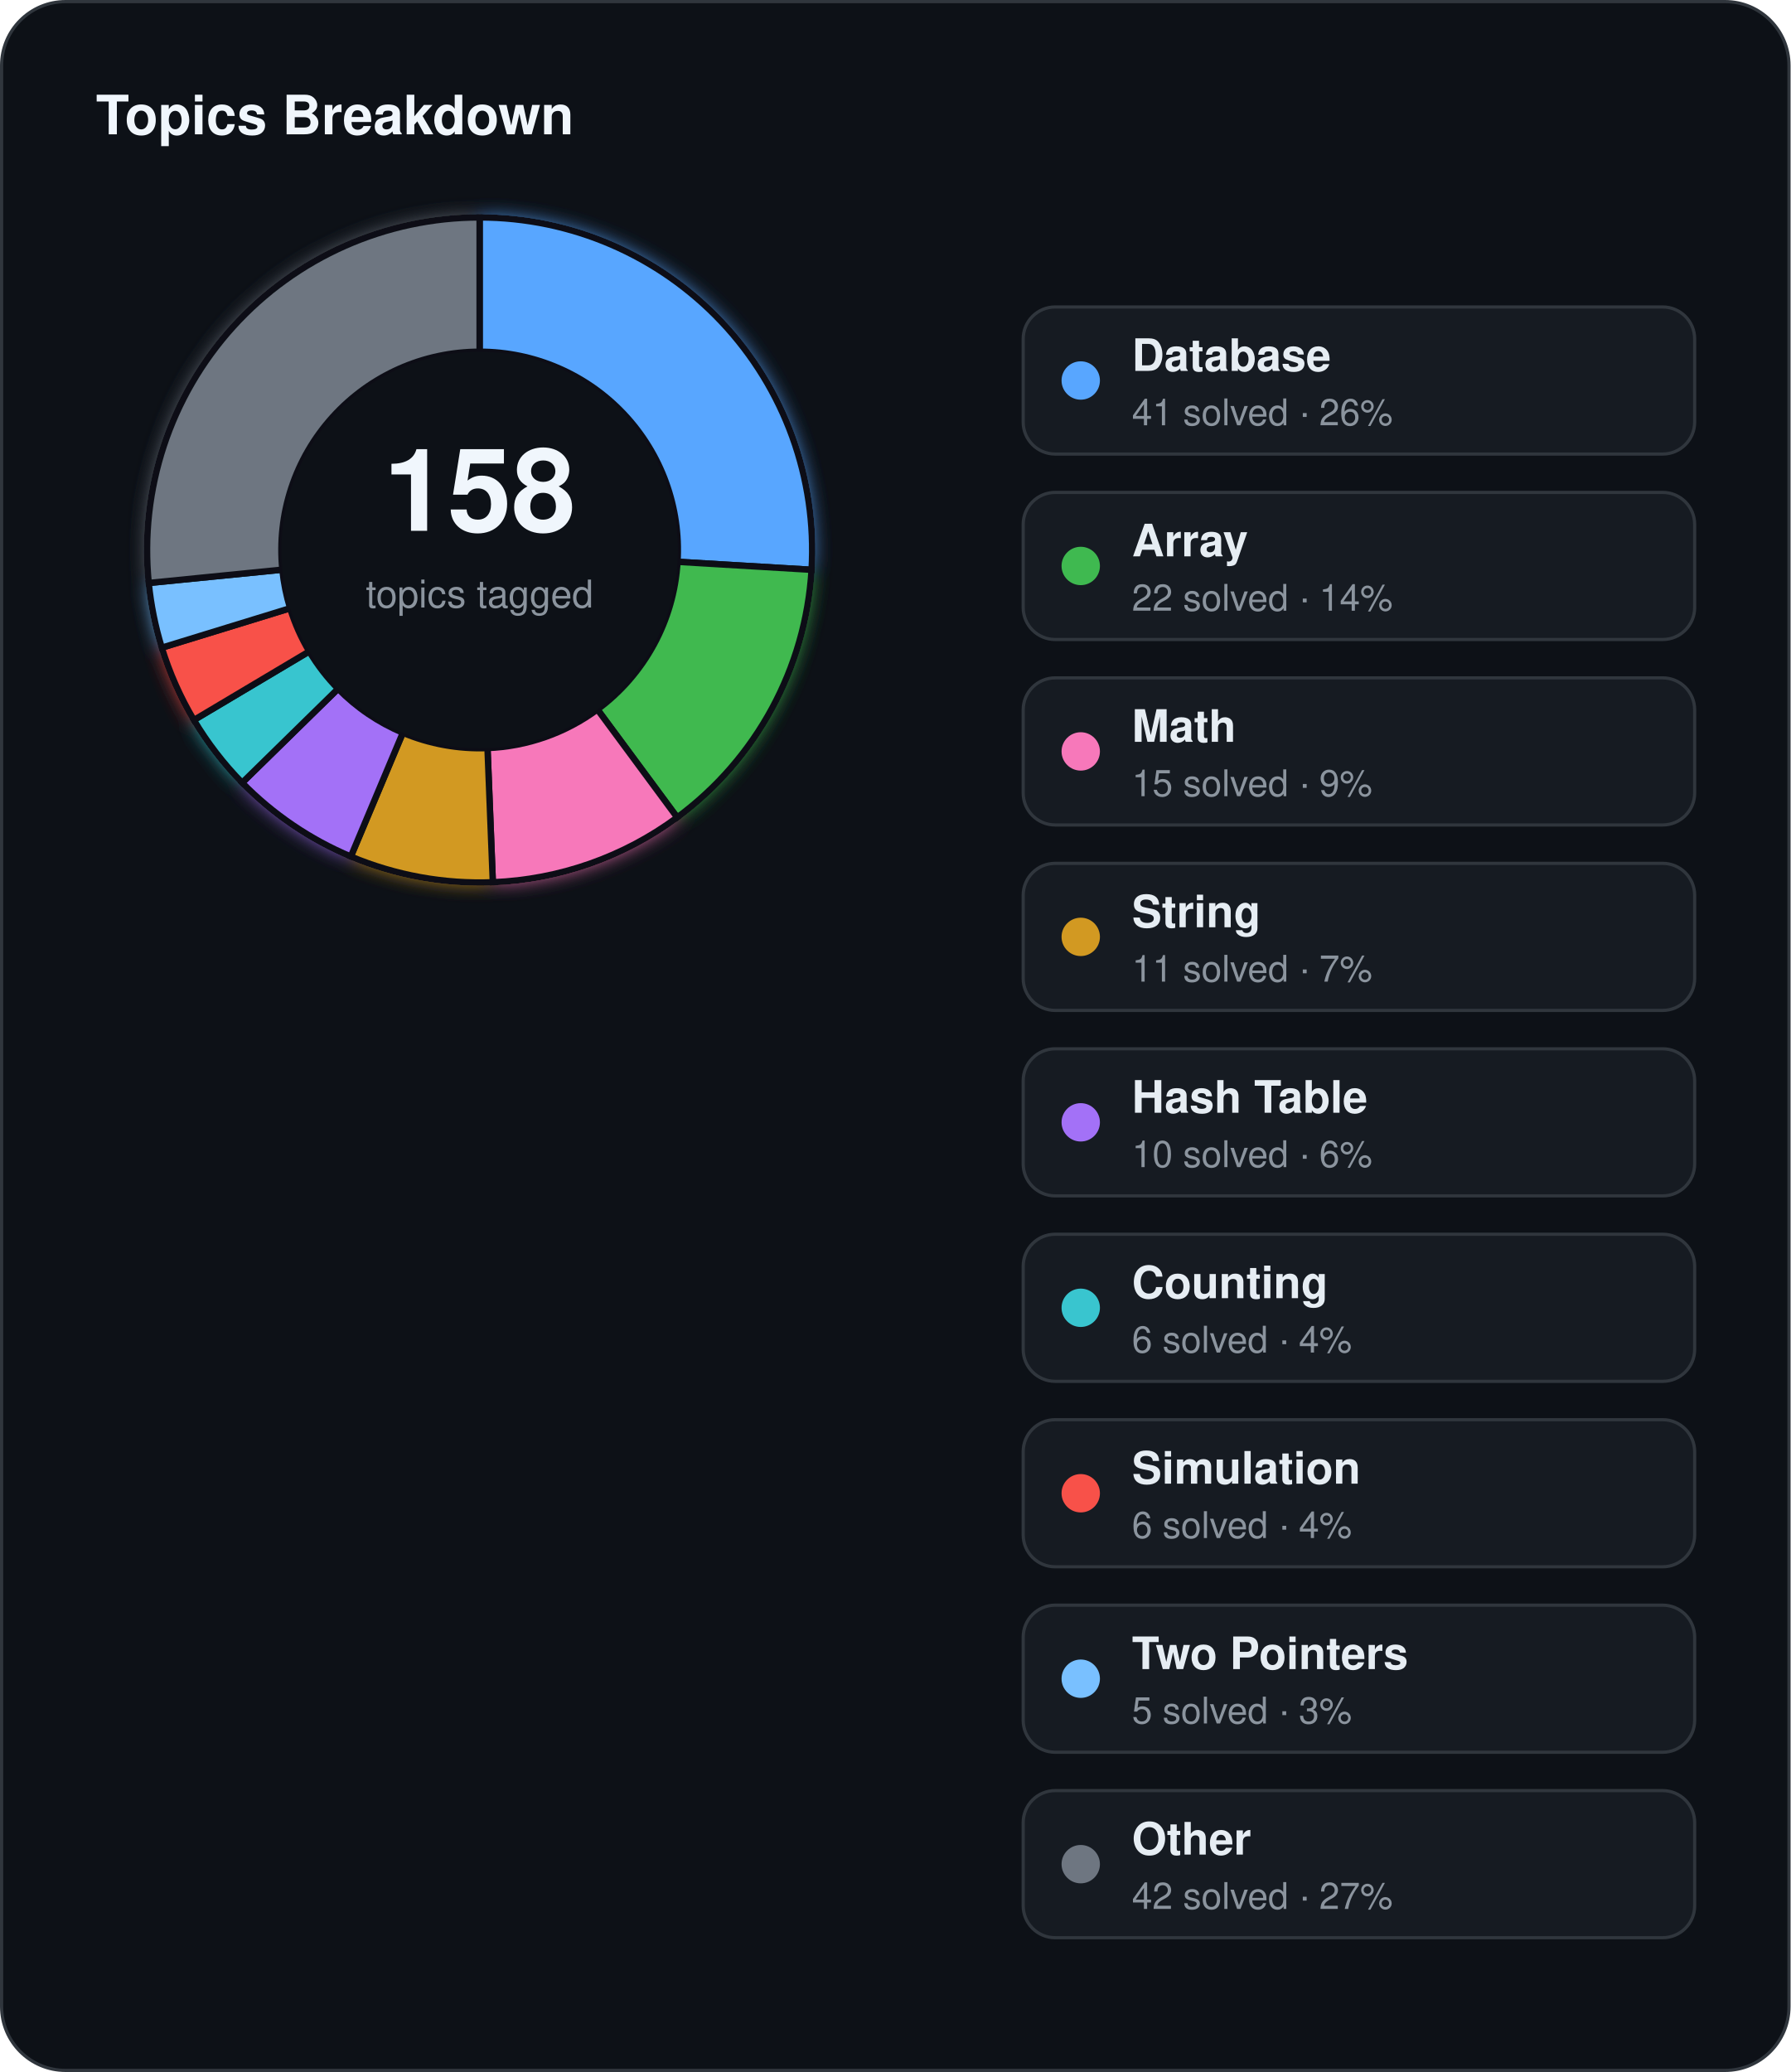
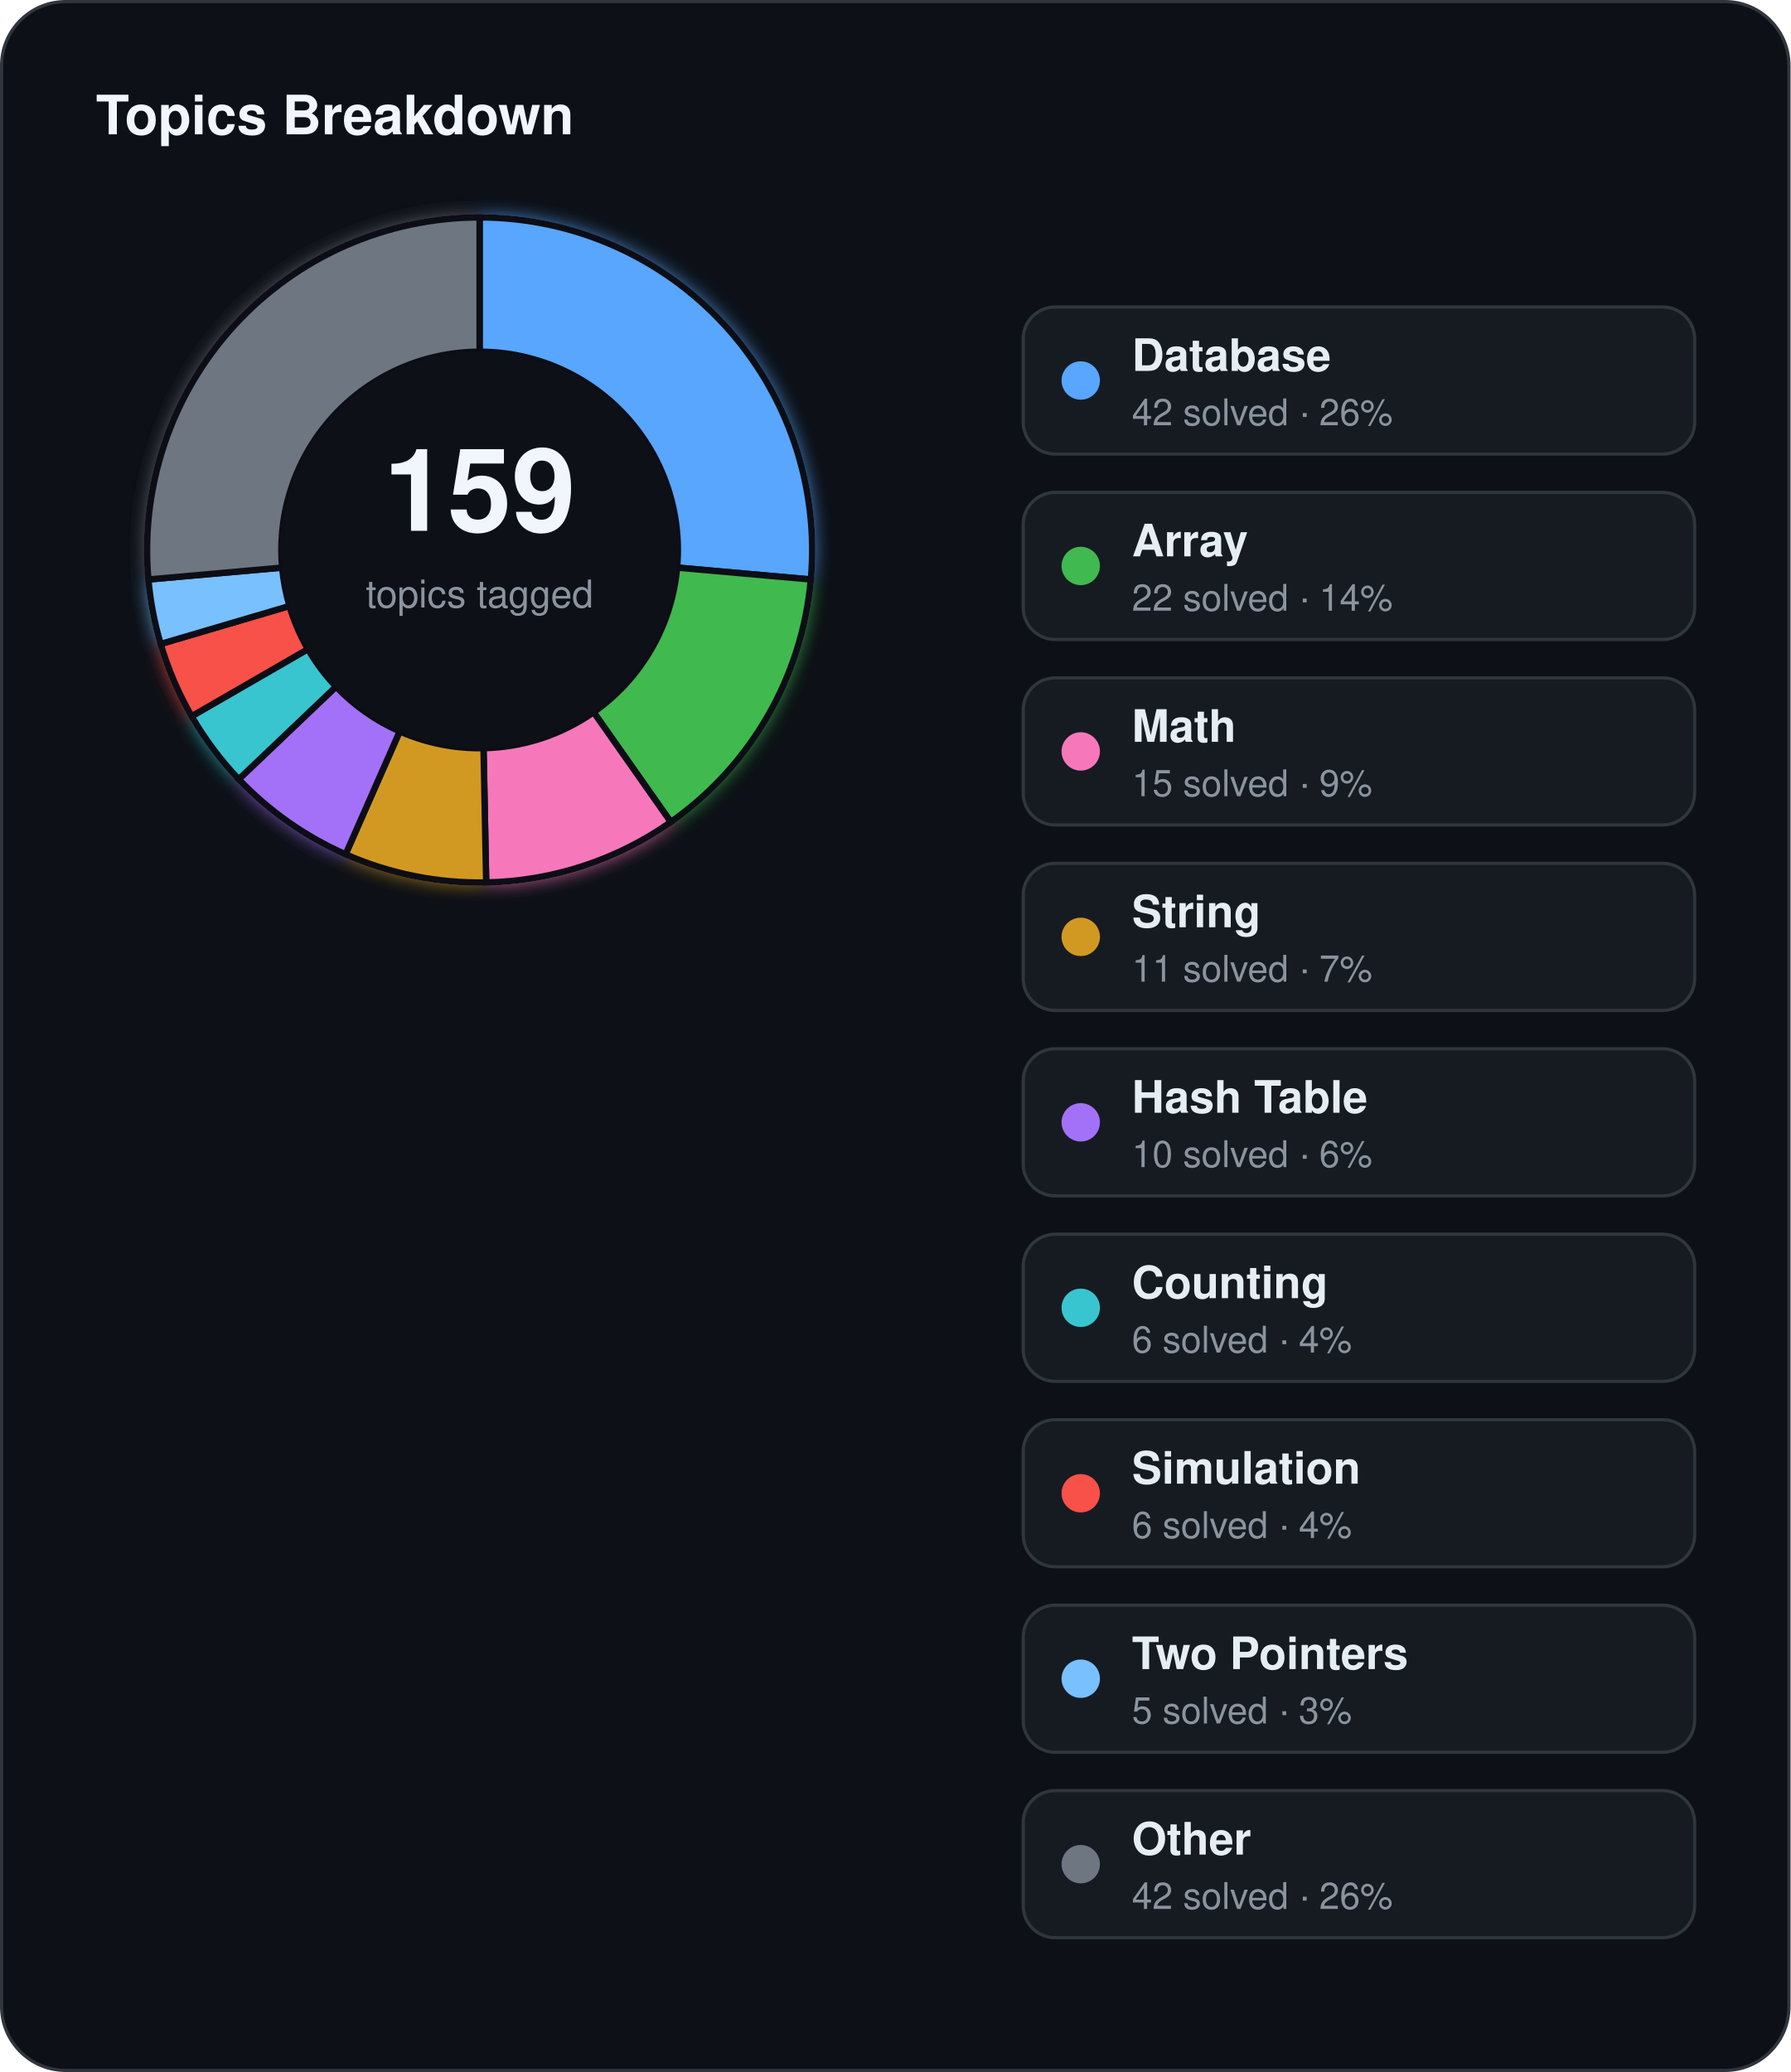
<svg xmlns="http://www.w3.org/2000/svg" width="560" height="648" viewBox="0 0 560 648">
  <defs>
    <filter id="topics-glow" x="-60%" y="-60%" width="220%" height="220%">
      <feGaussianBlur stdDeviation="3" result="blur" />
      <feMerge>
        <feMergeNode in="blur" />
        <feMergeNode in="SourceGraphic" />
      </feMerge>
    </filter>
  </defs>
  <rect x="0.5" y="0.5" width="559" height="647" rx="20" fill="#0d1117" stroke="#30363d" stroke-width="1" />
  <text x="30" y="42" fill="#f0f6fc" font-family="Segoe UI, Helvetica, Arial, sans-serif" font-size="17" font-weight="700">Topics Breakdown</text>
  <g filter="url(#topics-glow)">
-     <path d="M 150.00,68.00 A 104,104 0 0 1 253.82,178.20 L 211.89,175.70 A 62,62 0 0 0 150.00,110.00 Z" fill="#58a6ff" stroke="#0d1117" stroke-width="2" />
-     <path d="M 253.82,178.20 A 104,104 0 0 1 211.80,255.65 L 186.84,221.87 A 62,62 0 0 0 211.89,175.70 Z" fill="#3fb950" stroke="#0d1117" stroke-width="2" />
-     <path d="M 211.80,255.65 A 104,104 0 0 1 154.13,275.92 L 152.46,233.95 A 62,62 0 0 0 186.84,221.87 Z" fill="#f778ba" stroke="#0d1117" stroke-width="2" />
-     <path d="M 154.13,275.92 A 104,104 0 0 1 109.72,267.88 L 125.99,229.16 A 62,62 0 0 0 152.46,233.95 Z" fill="#d29922" stroke="#0d1117" stroke-width="2" />
-     <path d="M 109.72,267.88 A 104,104 0 0 1 75.73,244.80 L 105.73,215.40 A 62,62 0 0 0 125.99,229.16 Z" fill="#a371f7" stroke="#0d1117" stroke-width="2" />
-     <path d="M 75.73,244.80 A 104,104 0 0 1 60.63,225.19 L 96.72,203.71 A 62,62 0 0 0 105.73,215.40 Z" fill="#39c5cf" stroke="#0d1117" stroke-width="2" />
-     <path d="M 60.63,225.19 A 104,104 0 0 1 50.59,202.56 L 90.74,190.22 A 62,62 0 0 0 96.72,203.71 Z" fill="#f85149" stroke="#0d1117" stroke-width="2" />
-     <path d="M 50.59,202.56 A 104,104 0 0 1 46.51,182.32 L 88.31,178.15 A 62,62 0 0 0 90.74,190.22 Z" fill="#79c0ff" stroke="#0d1117" stroke-width="2" />
-     <path d="M 46.51,182.32 A 104,104 0 0 1 150.00,68.00 L 150.00,110.00 A 62,62 0 0 0 88.31,178.15 Z" fill="#6e7681" stroke="#0d1117" stroke-width="2" />
+     <path d="M 150.00,68.00 A 104,104 0 0 1 253.59,181.23 L 211.76,177.51 A 62,62 0 0 0 150.00,110.00 Z" fill="#58a6ff" stroke="#0d1117" stroke-width="2" />
+     <path d="M 253.59,181.23 A 104,104 0 0 1 209.79,257.09 L 185.65,222.73 A 62,62 0 0 0 211.76,177.51 Z" fill="#3fb950" stroke="#0d1117" stroke-width="2" />
+     <path d="M 209.79,257.09 A 104,104 0 0 1 152.05,275.98 L 151.22,233.99 A 62,62 0 0 0 185.65,222.73 Z" fill="#f778ba" stroke="#0d1117" stroke-width="2" />
+     <path d="M 152.05,275.98 A 104,104 0 0 1 108.08,267.18 L 125.01,228.74 A 62,62 0 0 0 151.22,233.99 Z" fill="#d29922" stroke="#0d1117" stroke-width="2" />
+     <path d="M 108.08,267.18 A 104,104 0 0 1 74.67,243.70 L 105.09,214.74 A 62,62 0 0 0 125.01,228.74 Z" fill="#a371f7" stroke="#0d1117" stroke-width="2" />
+     <path d="M 74.67,243.70 A 104,104 0 0 1 59.93,224.00 L 96.31,203.00 A 62,62 0 0 0 105.09,214.74 Z" fill="#39c5cf" stroke="#0d1117" stroke-width="2" />
+     <path d="M 59.93,224.00 A 104,104 0 0 1 50.24,201.39 L 90.53,189.52 A 62,62 0 0 0 96.31,203.00 Z" fill="#f85149" stroke="#0d1117" stroke-width="2" />
+     <path d="M 50.24,201.39 A 104,104 0 0 1 46.41,181.23 L 88.24,177.51 A 62,62 0 0 0 90.53,189.52 Z" fill="#79c0ff" stroke="#0d1117" stroke-width="2" />
+     <path d="M 46.41,181.23 A 104,104 0 0 1 150.00,68.00 L 150.00,110.00 A 62,62 0 0 0 88.24,177.51 Z" fill="#6e7681" stroke="#0d1117" stroke-width="2" />
  </g>
  <circle cx="150" cy="172" r="62" fill="#0d1117" />
-   <text x="150" y="166" text-anchor="middle" fill="#f0f6fc" font-family="Segoe UI, Helvetica, Arial, sans-serif" font-size="36" font-weight="700">158</text>
+   <text x="150" y="166" text-anchor="middle" fill="#f0f6fc" font-family="Segoe UI, Helvetica, Arial, sans-serif" font-size="36" font-weight="700">159</text>
  <text x="150" y="190" text-anchor="middle" fill="#8b949e" font-family="Segoe UI, Helvetica, Arial, sans-serif" font-size="12">topics tagged</text>
  <rect x="320" y="96" width="210" height="46" rx="10" fill="#161b22" stroke="#30363d" stroke-width="1" />
  <circle cx="338" cy="119" r="6" fill="#58a6ff" />
  <text x="354" y="116" fill="#e6edf3" font-family="Segoe UI, Helvetica, Arial, sans-serif" font-size="14" font-weight="600">Database</text>
-   <text x="354" y="133" fill="#8b949e" font-family="Segoe UI, Helvetica, Arial, sans-serif" font-size="11.5">41 solved · 26%</text>
+   <text x="354" y="133" fill="#8b949e" font-family="Segoe UI, Helvetica, Arial, sans-serif" font-size="11.5">42 solved · 26%</text>
  <rect x="320" y="154" width="210" height="46" rx="10" fill="#161b22" stroke="#30363d" stroke-width="1" />
  <circle cx="338" cy="177" r="6" fill="#3fb950" />
  <text x="354" y="174" fill="#e6edf3" font-family="Segoe UI, Helvetica, Arial, sans-serif" font-size="14" font-weight="600">Array</text>
  <text x="354" y="191" fill="#8b949e" font-family="Segoe UI, Helvetica, Arial, sans-serif" font-size="11.5">22 solved · 14%</text>
  <rect x="320" y="212" width="210" height="46" rx="10" fill="#161b22" stroke="#30363d" stroke-width="1" />
  <circle cx="338" cy="235" r="6" fill="#f778ba" />
  <text x="354" y="232" fill="#e6edf3" font-family="Segoe UI, Helvetica, Arial, sans-serif" font-size="14" font-weight="600">Math</text>
  <text x="354" y="249" fill="#8b949e" font-family="Segoe UI, Helvetica, Arial, sans-serif" font-size="11.5">15 solved · 9%</text>
  <rect x="320" y="270" width="210" height="46" rx="10" fill="#161b22" stroke="#30363d" stroke-width="1" />
  <circle cx="338" cy="293" r="6" fill="#d29922" />
  <text x="354" y="290" fill="#e6edf3" font-family="Segoe UI, Helvetica, Arial, sans-serif" font-size="14" font-weight="600">String</text>
  <text x="354" y="307" fill="#8b949e" font-family="Segoe UI, Helvetica, Arial, sans-serif" font-size="11.5">11 solved · 7%</text>
  <rect x="320" y="328" width="210" height="46" rx="10" fill="#161b22" stroke="#30363d" stroke-width="1" />
  <circle cx="338" cy="351" r="6" fill="#a371f7" />
  <text x="354" y="348" fill="#e6edf3" font-family="Segoe UI, Helvetica, Arial, sans-serif" font-size="14" font-weight="600">Hash Table</text>
  <text x="354" y="365" fill="#8b949e" font-family="Segoe UI, Helvetica, Arial, sans-serif" font-size="11.5">10 solved · 6%</text>
  <rect x="320" y="386" width="210" height="46" rx="10" fill="#161b22" stroke="#30363d" stroke-width="1" />
  <circle cx="338" cy="409" r="6" fill="#39c5cf" />
  <text x="354" y="406" fill="#e6edf3" font-family="Segoe UI, Helvetica, Arial, sans-serif" font-size="14" font-weight="600">Counting</text>
  <text x="354" y="423" fill="#8b949e" font-family="Segoe UI, Helvetica, Arial, sans-serif" font-size="11.5">6 solved · 4%</text>
  <rect x="320" y="444" width="210" height="46" rx="10" fill="#161b22" stroke="#30363d" stroke-width="1" />
  <circle cx="338" cy="467" r="6" fill="#f85149" />
  <text x="354" y="464" fill="#e6edf3" font-family="Segoe UI, Helvetica, Arial, sans-serif" font-size="14" font-weight="600">Simulation</text>
  <text x="354" y="481" fill="#8b949e" font-family="Segoe UI, Helvetica, Arial, sans-serif" font-size="11.5">6 solved · 4%</text>
  <rect x="320" y="502" width="210" height="46" rx="10" fill="#161b22" stroke="#30363d" stroke-width="1" />
  <circle cx="338" cy="525" r="6" fill="#79c0ff" />
  <text x="354" y="522" fill="#e6edf3" font-family="Segoe UI, Helvetica, Arial, sans-serif" font-size="14" font-weight="600">Two Pointers</text>
  <text x="354" y="539" fill="#8b949e" font-family="Segoe UI, Helvetica, Arial, sans-serif" font-size="11.5">5 solved · 3%</text>
  <rect x="320" y="560" width="210" height="46" rx="10" fill="#161b22" stroke="#30363d" stroke-width="1" />
  <circle cx="338" cy="583" r="6" fill="#6e7681" />
  <text x="354" y="580" fill="#e6edf3" font-family="Segoe UI, Helvetica, Arial, sans-serif" font-size="14" font-weight="600">Other</text>
-   <text x="354" y="597" fill="#8b949e" font-family="Segoe UI, Helvetica, Arial, sans-serif" font-size="11.5">42 solved · 27%</text>
+   <text x="354" y="597" fill="#8b949e" font-family="Segoe UI, Helvetica, Arial, sans-serif" font-size="11.5">42 solved · 26%</text>
</svg>
